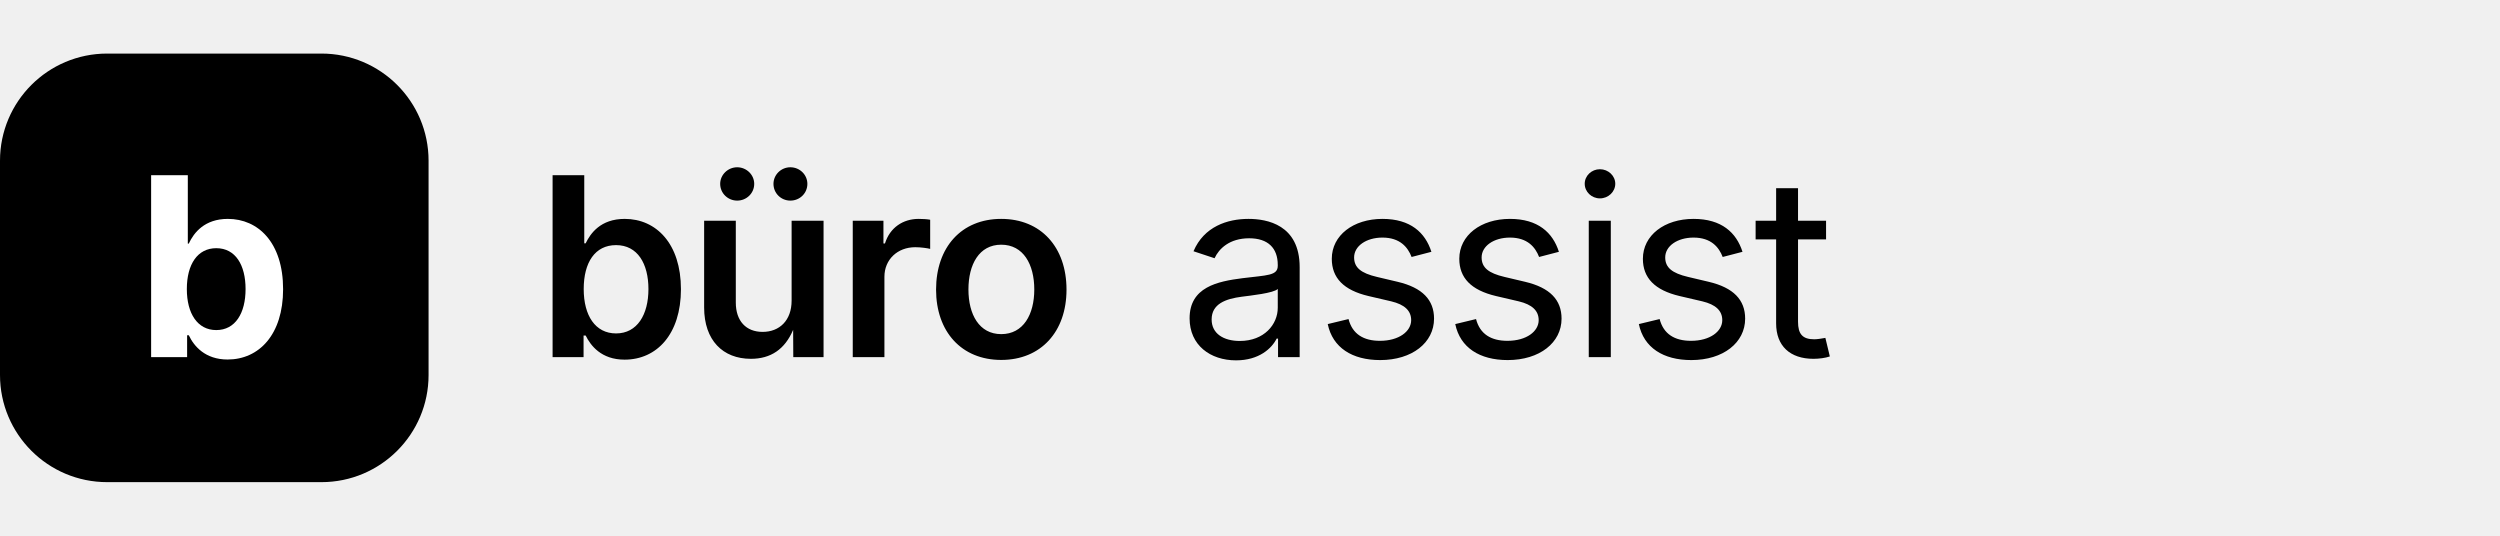
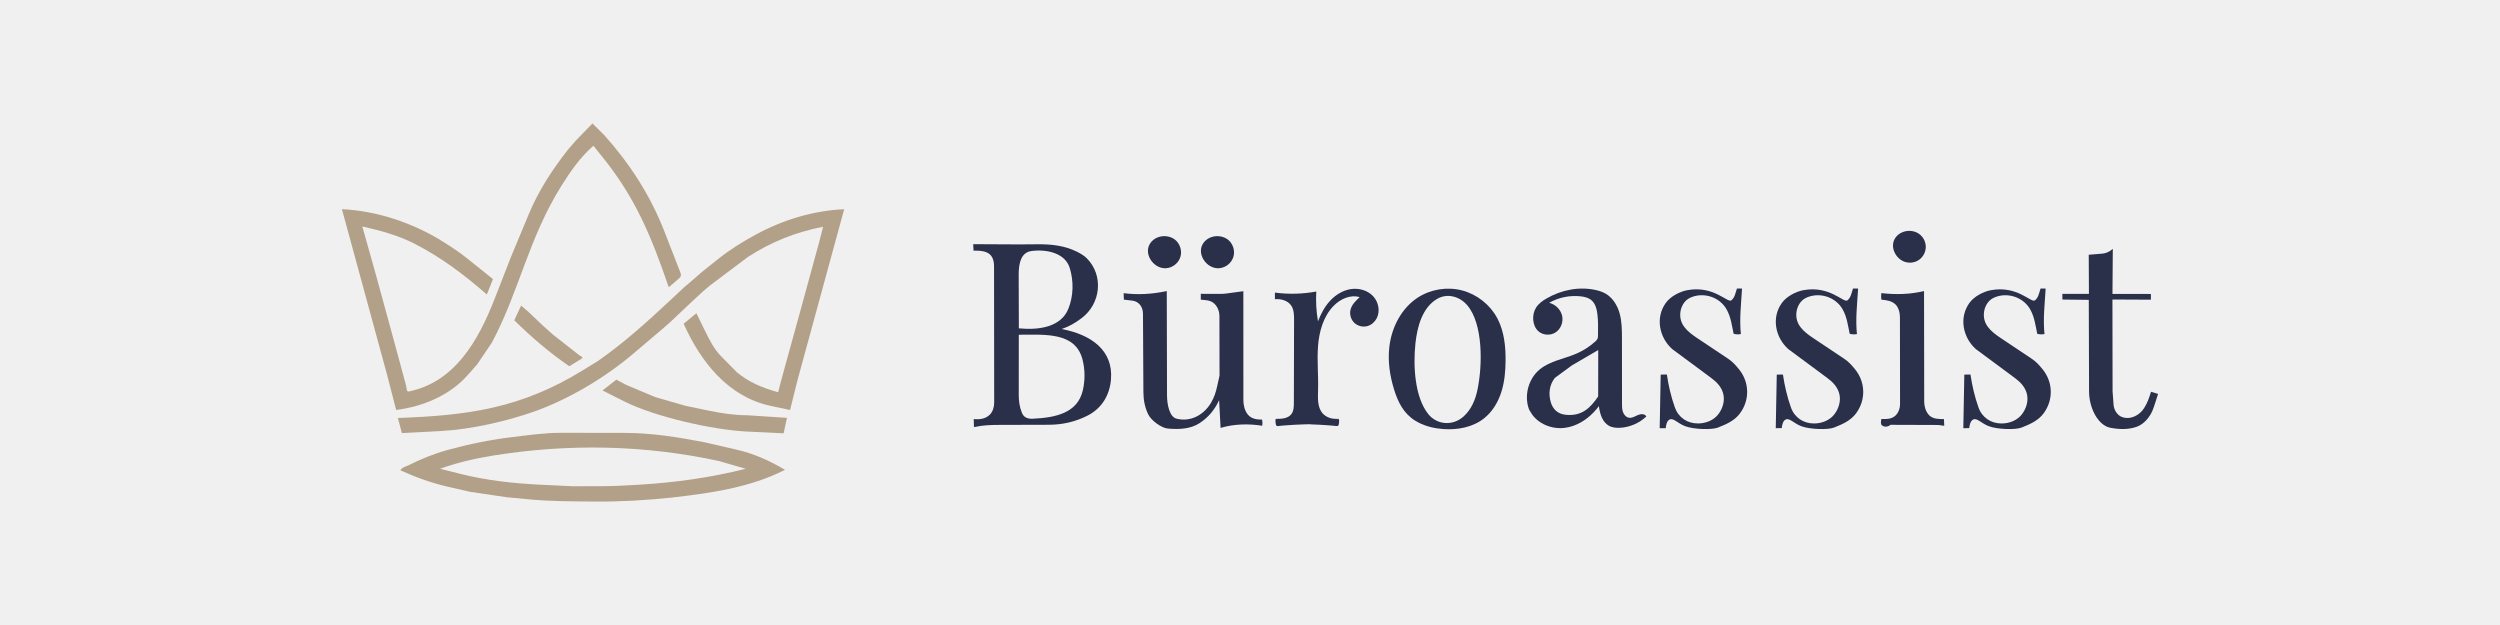
- <svg xmlns="http://www.w3.org/2000/svg" viewBox="0 0 280 60" fill="none">
-   <rect x="0" y="6" width="48" height="48" rx="12" fill="currentColor" />
-   <text x="24" y="40" text-anchor="middle" font-family="system-ui, -apple-system, sans-serif" font-weight="700" font-size="28" fill="white">b</text>
-   <text x="60" y="40" font-family="system-ui, -apple-system, sans-serif" font-weight="600" font-size="28" fill="currentColor" letter-spacing="-0.5">büro</text>
-   <text x="132" y="40" font-family="system-ui, -apple-system, sans-serif" font-weight="400" font-size="28" fill="currentColor" letter-spacing="-0.5">assist</text>
+ <svg xmlns="http://www.w3.org/2000/svg" id="Layer_1" data-name="Layer 1" viewBox="0 0 2048 512">
+   <defs>
+     <style>
+       .cls-1 {
+         fill: #2a2f4a;
+       }
+ 
+       .cls-2 {
+         fill: #b3a088;
+       }
+     </style>
+   </defs>
+   <g>
+     <g>
+       <path class="cls-2" d="M280.1,171.37c28.72,1.3,58.32,11.36,82.23,26.25,7.03,4.38,13.66,8.7,20.14,13.89l21.37,17.12-5.01,12.6c-18.62-16.22-37.62-30.57-59.37-41.64-13.52-6.88-27.46-10.61-42.66-14.08l10.69,37.96,16.08,58.76,9.16,33.88c.28,1.05.18,4.17,1.58,4.69,38.12-7.45,57.5-41.69,70.89-76.02l13.2-33.84,14.68-35.29c8.12-19.53,19.4-36.82,32.46-53.38l6.53-7.5,13.27-13.66,9.81,9.74c20.96,23.43,37.7,49.39,49.11,78.71l13.21,33.95c.71,1.83.46,3.14-1.18,4.55l-8.44,7.25c-14.26-41.39-26.9-72.7-54.38-106.78l-7.37-9.14c-10.78,9.54-18.54,20.65-26,32.52-27.12,43.19-34.88,87.19-57.19,128.79l-12.04,17.86-8.03,9.03c-14.73,16.57-36.71,25.49-58.3,28.26l-7.49-28.98-36.94-135.49Z" />
+       <path class="cls-2" d="M564.78,249l-15.64,14.8-5.92,5.19-10.27,8.72-14.07,11.94c-23.06,19.58-52.77,37.38-81.27,47.48-22.82,8.1-52.28,14.67-76.13,15.94l-32.25,1.71-3.3-12.36c58.45-2.12,101.26-8.16,151.55-39.1l12.5-7.69c21.08-14.74,39.83-31.65,58.54-49.14l11.49-10.75,6.98-5.97,8.01-6.99,13.38-10.66c9.74-7.76,19.95-14.11,30.93-20.04,22.27-12.05,46.78-19.52,72.25-20.7l-38.36,140.48-5.99,24.02-15.87-3.38c-34.71-7.39-57.35-36.02-71.29-67.31l10.43-8.59,7.17,14.65c3.64,7.43,7.38,14.84,13.25,20.78l12.92,13.08c9.65,8.01,21.08,12.77,33.63,16.21l2.94-11.34,14.26-51.69,16.53-60.39,3.1-12.13c-22.46,4.3-42.7,12.51-61.53,24.68l-31.41,23.61-5.42,4.63-11.15,10.32Z" />
+       <path class="cls-2" d="M602.89,368.22l-25.98-5.97c-21.85-4.2-43.21-7.6-65.46-7.63l-51.71-.07c-13.46-.02-26.17,1.84-39.67,3.47-18.27,2.19-35.67,5.73-53.26,10.56-11.44,3.14-21.82,7.41-32.38,12.66-2.2,1.1-4.73,1.37-6.5,4,12.67,5.76,25.43,10.4,39.09,13.52l17.91,4.1,30.42,4.51,18.4,1.72c17.86,1.67,35.25,1.63,53.35,1.78,21.39.19,41.73-1.06,63.03-3.24,31.37-3.61,64.05-8.02,92.93-22.75-13.11-7.85-26.05-13.42-40.17-16.66ZM524.17,397.04c-11.34.7-21.8,1.27-33.6,1.27l-21.46.02-26.03-1.25c-22.48-1.07-44.42-3.47-66.17-8.95l-16.37-4.13c14.94-5.29,28.76-8.45,43.91-10.88,61.57-9.85,123.66-8.66,184.67,4.59l21.78,6.32c-28.97,7.3-57.34,11.18-86.73,13.01Z" />
+       <path class="cls-2" d="M644.69,342.32l-2.76,12.67-29.94-1.45c-28.11-1.37-75.5-12.05-100.81-24.8l-17.61-8.87,11.34-8.86,7.85,4.19,23.98,10.1,24.94,7.18,19.19,3.97c10.35,2.14,20.57,3.68,31.26,3.72l32.57,2.15Z" />
+       <path class="cls-2" d="M474.29,290.8c.84.66,3.8,1.99,2.53,2.77l-10.44,6.46c-16.12-11.05-31.25-23.97-45.08-37.66l5.59-12.01,5.8,4.93,11.76,11.19,8.43,7.57,21.41,16.76Z" />
+     </g>
+     <g>
+       <path class="cls-1" d="M869.68,269.54c6.18-2.04,11.17-5.02,16.28-8.84,15.93-11.91,18.33-35.19,4.21-49.25-2.06-2.05-5.33-3.96-8.17-5.36-10-4.93-20.77-6.06-31.88-5.98l-15.07.11-37.82-.19.32,5.29c3.86-.04,7.73-.01,11.29,1.69,4.06,1.95,5.47,6.26,5.48,10.92l.12,111.83c0,3.71-1.16,7.49-3.51,9.86-3.57,3.61-8.55,4.12-13.27,3.74l.22,6.5c7.43-1.6,14.02-1.77,21.24-1.79l40.14-.11c11.08-.03,21.77-2.4,31.89-7.62,11.66-6.03,17.91-16.86,18.96-29.48,2.03-24.22-16.8-36.92-40.43-41.32ZM845.08,205.62c12.83-1.62,27.59,1.8,31.3,14.03,3.24,10.69,3.08,22.73-1.18,33.31-5.97,14.83-23.75,17.66-40.56,16.02l-.13-43.9c-.03-9.68,1.99-18.38,10.57-19.46ZM887.07,319.67c-4.29,18.91-22.66,22.48-40.99,23.34-4.17.2-7.57-.97-9.07-5.21-1.77-4.37-2.45-9.3-2.45-14.2l.04-49.39c21.83-.07,46.16-2.23,52.13,20.04,2.18,8.38,2.24,17,.34,25.42Z" />
+       <path class="cls-1" d="M1022.03,339.36c3.01,3.89,7.63,4.36,11.88,4.38.37,1.97.33,3.21.11,5.03-11-1.77-23.16-1.53-34.12,1.77l-1.2-22.75c-3.67,8.03-8.84,14.14-15.95,18.8-7.64,5-17.1,5.28-26.13,4.47-5.19-.47-13.49-6.47-16.02-11.65-2.71-5.55-3.89-11.66-3.92-18.01l-.35-64.48c-.03-5.57-3.41-10.02-8.77-10.65l-6.9-.81-.16-5.29c11.56,1.45,22.77.91,35.32-1.72l.2,85.33c.02,8.2,2.24,17.79,7.72,19.18,11.71,2.98,22.53-3.13,28.37-13.08,2.64-4.51,3.87-8.41,4.99-13.45l1.94-8.7-.09-48.78c0-4.21-1.77-8.45-5.01-10.91-2.99-2.26-6.72-2.15-10.24-2.55v-4.79s15.82.06,15.82.06c1.75,0,3.49-.11,5.22-.34l13.81-1.87.03,89.31c0,3.92,1,8.35,3.44,11.49Z" />
+       <path class="cls-1" d="M1227.04,261.61c-.17-.33-.34-.67-.52-1-5.93-11.09-16.62-19.53-28.79-22.7-12.17-3.17-25.63-1.01-36.19,5.82-13.55,8.77-21.61,24.55-23.41,40.59-1.32,11.73.43,23.62,3.92,34.84,3.21,10.35,7.77,19.51,17.26,25.44.86.54,1.75,1.04,2.65,1.51,6.34,3.3,13.48,4.89,20.61,5.39,11.69.8,24.02-1.52,33.19-8.8,6.83-5.42,11.48-13.25,14.13-21.55s3.41-17.1,3.48-25.82c.08-11.55-1.14-23.44-6.33-33.73ZM1210.22,319.86c-1.71,7.93-4.99,15.64-11.2,21.26-9.02,8.15-22.04,6.91-29.1-2.05-11.03-13.96-12.32-39.38-10.41-57.65,1.46-13.98,5.76-29.45,17.64-36.49,8.43-4.98,18.54-2.19,24.81,5.13,12.98,15.13,12.72,49.01,8.26,69.8Z" />
+       <path class="cls-1" d="M1341.84,339.96c-2.36,1-4.67,2.61-7.21,2.27-2.35-.3-4.2-2.3-5.04-4.53-.84-2.22-.85-4.65-.85-7.03-.02-17.66-.03-35.32-.04-52.97,0-6.95-.02-13.99-1.83-20.69-1.82-6.7-5.67-13.14-11.72-16.56-2.32-1.31-4.9-2.15-7.5-2.76-13.72-3.21-28.52-.27-40.71,6.81-3.3,1.91-6.51,4.21-8.55,7.43-1.85,2.91-2.62,6.46-2.39,9.9.23,3.49,1.53,7,4.09,9.39,3.8,3.54,10.1,3.87,14.41.97,4.31-2.91,6.37-8.67,5.14-13.72-1.23-5.05-5.52-9.15-10.56-10.42,7.81-4.45,17.07-6.33,26-5.27,3.07.36,6.23,1.12,8.59,3.11,3.24,2.72,4.38,7.17,4.9,11.37.72,5.77.61,11.6.51,17.42-.02,1-.05,2.03-.46,2.94-.39.85-1.09,1.53-1.79,2.16-4.5,4.05-9.65,7.38-15.2,9.81-10.12,4.42-21.74,6.01-30.27,13.02-2.6,2.13-4.78,4.77-6.45,7.68-3.42,5.95-4.79,13.1-3.7,19.89.27,1.69.69,3.36,1.28,4.97.28.77.77,1.32,1.16,2.03.4.74.84,1.46,1.32,2.15,1.91,2.76,4.43,5.07,7.27,6.86,5.73,3.61,12.79,5.16,19.51,4.32,2.49-.31,4.92-.9,7.26-1.74,8.29-2.96,15.52-8.95,20.81-16.09.79,6.2,2.73,13.02,8.17,16.08,2.86,1.6,6.28,1.89,9.55,1.67,7.83-.52,15.44-3.86,21.13-9.27-1.15-2.28-4.48-2.2-6.83-1.2ZM1309.22,324.75c-6.69,9.99-13.85,16.29-26.49,15.06-6.6-.64-10.67-4.56-12.35-10.36-2-6.92-1.17-14.23,3.4-19.91l13.87-10.18,21.63-12.63-.06,38.02Z" />
+       <path class="cls-1" d="M1425.52,338.46c-4.46,6.13-11.29,9.09-18.14,11.79-5.01,1.98-19.58,1.55-26.68-1.04-6.34-2.31-9.74-7.08-12.94-5.55-2.3,1.1-2.97,4.52-3.19,7.1-1.65,0-3.3,0-4.95,0l.82-43.88,5.05-.09c1.37,9.14,3.4,18.11,6.58,27.03,2.93,8.22,10.21,13.15,19.06,13.08,6.51-.04,12.75-2.74,16.35-7.33,3.93-5.02,5.88-11.75,3.94-17.91-1.6-5.1-5.27-8.81-9.33-11.83l-9.75-7.25-22.48-16.62c-10.6-9.5-13.91-25.72-5.28-37.76,3.85-5.35,11.28-9.25,17.48-10.45,21.72-4.18,33.26,10.73,36.26,8.29,2.94-2.39,3.37-6.09,4.52-9.54,0-.05.04-.09.07-.13h4.01c.1.1.15.21.14.33-.76,12.49-2.2,24.71-.94,36.97-2.18.38-3.84.28-5.93-.22-1.45-6.82-2.22-13.7-5.78-20.03-5.81-10.33-19.34-14.48-30-9.43-4.82,2.28-7.34,7.47-7.85,11.8-1.12,9.69,5.22,15.47,13.57,21.04l25.75,17.19c3.47,2.32,6,5.19,8.64,8.41,8.58,10.51,9.07,24.94,1,36.02Z" />
+       <path class="cls-1" d="M1520.6,338.46c-4.46,6.13-11.29,9.09-18.14,11.79-5.01,1.98-19.58,1.55-26.67-1.04-6.32-2.31-9.73-7.08-12.95-5.55-2.3,1.09-2.99,4.48-3.22,7.03l-4.92.08.82-43.88,5.05-.09c1.38,9.14,3.4,18.11,6.58,27.03,2.93,8.22,10.21,13.15,19.07,13.08,6.5-.04,12.74-2.74,16.34-7.33,3.93-5.02,5.88-11.75,3.94-17.91-1.6-5.1-5.26-8.81-9.33-11.83l-9.75-7.25-22.47-16.62c-10.6-9.5-13.92-25.72-5.28-37.76,3.84-5.35,11.27-9.25,17.47-10.45,21.72-4.18,33.26,10.73,36.26,8.29,2.94-2.39,3.37-6.09,4.52-9.54.01-.05.04-.09.07-.13h4.01c.1.1.15.21.14.33-.76,12.49-2.2,24.71-.94,36.97-2.18.38-3.84.28-5.93-.22-1.45-6.82-2.22-13.7-5.78-20.03-5.81-10.33-19.34-14.48-30-9.43-4.82,2.28-7.34,7.47-7.84,11.8-1.12,9.69,5.21,15.47,13.56,21.04l25.75,17.19c3.47,2.32,6,5.19,8.64,8.41,8.58,10.51,9.07,24.94,1,36.02Z" />
+       <path class="cls-1" d="M1763.27,336.48c-2.36,5.45-7.03,11.02-12.74,13.08-6.93,2.5-14.44,2.24-21.58.9-10.5-1.97-17.55-16.61-17.59-29.66l-.23-75.16-21.62-.25-.02-4.65,21.76-.02-.16-32.03,11.03-.9c3.49-.29,6.26-1.78,8.69-3.94l-.28,36.94,31.48.03.02,4.69-31.52-.16.11,75.21.83,11.17c.29,3.84,2.86,8.44,6.88,9.89,6.99,2.53,14.39-1.4,18.14-7.32,2.72-4.29,4.15-8.51,5.65-13.34,1.93.58,3.86,1.16,5.78,1.74-1.12,3.36-2.14,6.74-3.26,10.1-.42,1.28-.87,2.5-1.38,3.68Z" />
+       <path class="cls-1" d="M1127.7,260.92c-1.59,2.94-4.3,5.32-7.53,6.22-3.7,1.03-7.9-.02-10.69-2.66-2.78-2.65-4.03-6.81-3.18-10.55.97-4.28,4.31-7.55,7.56-10.49-7.58-2.35-15.92,1.49-21.44,7.19-8.35,8.63-11.79,20.96-12.69,32.93-.91,11.97.4,24,.04,35.99-.21,6.85-.65,14.61,4.13,19.52,1.96,2.01,4.58,3.23,7.35,3.8,1.05.22,2.12.35,3.18.39.8.03,1.62.03,2.42.11.35.99.17,4.88-.74,5.42-.2.12-.41.19-.65.22-.74.11-1.63-.12-2.28-.18-1.32-.12-2.64-.23-3.95-.34-5.33-.42-10.67-.71-16.01-.87l.14-.11c-1.57.02-3.14.06-4.7.11-5.34.16-10.68.45-16.01.87-1.32.11-2.63.22-3.95.34-.86.08-2.13.45-2.93-.04-1.04-.62-1.14-5.66-.56-5.65,4.56.05,9.82-.22,12.62-3.82,2.01-2.58,2.11-6.12,2.11-9.39.06-22.63.11-45.25.16-67.87.01-4.06-.06-8.4-2.35-11.76-2.82-4.13-8.36-5.63-13.34-5.18v-5.42c11.25,1.49,22.73,1.18,33.89-.89-.47,8.17,0,16.39,1.4,24.45,2.35-6.16,5.5-12.12,10-16.96,4.49-4.83,10.44-8.5,16.97-9.48,6.53-.98,13.62.98,18.15,5.78,4.54,4.8,6.02,12.51,2.88,18.32Z" />
+       <path class="cls-1" d="M1096.85,343.37c-.8-.08-1.62-.08-2.42-.11-1.06-.04-2.13-.17-3.18-.39,1.79.26,3.65.29,5.42.27.07,0,.14.08.18.23Z" />
+       <path class="cls-1" d="M1548.68,348.01c-2.34,2.12-6.02,1.91-7.5-.15-.59-1.35-.2-3.54.04-4.64,3.74.16,7.44.16,10.46-1.91,3.23-2.21,4.85-6.39,4.84-10.51l-.09-70.94c0-3.81-1.14-8.1-3.73-10.54-3.07-2.89-7.28-3.48-11.43-3.82-.37-1.87-.25-3.63-.08-5.38,11.94,1.32,23.2,1.09,34.98-1.67l.03,16.45.11,73.8c0,4.23,1.35,8.89,4.21,11.62,3.23,3.09,7.8,2.93,11.95,3.01l.26,5.48-4.98-.67-39.07-.13Z" />
+       <path class="cls-1" d="M1565.38,215.16c-1.63.1-3.28-.09-4.83-.6-7.61-2.5-12.63-12.23-8.07-19.42,1.9-2.99,5.16-5,8.64-5.71,3.7-.76,7.73-.07,10.84,2.07,3.4,2.34,5.57,6.37,5.64,10.5s-1.96,8.23-5.29,10.68c-2.01,1.48-4.45,2.33-6.94,2.49Z" />
+     </g>
+   </g>
+   <path class="cls-1" d="M1674.25,338.46c-4.46,6.13-11.3,9.09-18.14,11.79-5.01,1.98-19.58,1.55-26.68-1.04-6.33-2.31-9.72-7.07-12.95-5.55-2.32,1.1-3.02,4.51-3.26,7.08-1.62.01-3.25.02-4.87.03l.82-43.88,5.04-.09c1.38,9.14,3.41,18.11,6.59,27.03,2.93,8.22,10.21,13.15,19.06,13.08,6.51-.04,12.75-2.74,16.34-7.33,3.94-5.02,5.88-11.75,3.95-17.91-1.6-5.1-5.27-8.81-9.33-11.83l-9.75-7.25-22.48-16.62c-10.6-9.5-13.92-25.72-5.28-37.76,3.84-5.35,11.28-9.25,17.47-10.45,21.72-4.18,33.27,10.73,36.26,8.29,2.95-2.39,3.38-6.09,4.53-9.54.01-.05.04-.09.07-.13h4.02c.08.1.13.21.12.33-.75,12.49-2.2,24.71-.94,36.97-2.17.38-3.83.28-5.92-.22-1.45-6.82-2.22-13.7-5.78-20.03-5.82-10.33-19.34-14.48-30.01-9.43-4.82,2.28-7.34,7.47-7.84,11.8-1.12,9.69,5.22,15.47,13.57,21.04l25.74,17.19c3.48,2.32,6.01,5.19,8.64,8.41,8.59,10.51,9.07,24.94,1.01,36.02Z" />
+   <path class="cls-1" d="M998.6,219.74c-.17.01-.34.02-.51.02-10,.24-18.46-12.31-12.1-20.93,2.6-3.52,7.05-5.45,11.42-5.39,2.85.04,5.7.87,8.03,2.51,4.48,3.15,6.56,9.32,4.93,14.55s-6.5,8.88-11.78,9.23Z" />
+   <path class="cls-1" d="M955.2,219.74c-.17.01-.34.02-.51.02-10,.24-18.46-12.31-12.1-20.93,2.6-3.52,7.05-5.45,11.42-5.39,2.85.04,5.7.87,8.03,2.51,4.48,3.15,6.56,9.32,4.93,14.55s-6.5,8.88-11.78,9.23Z" />
</svg>
